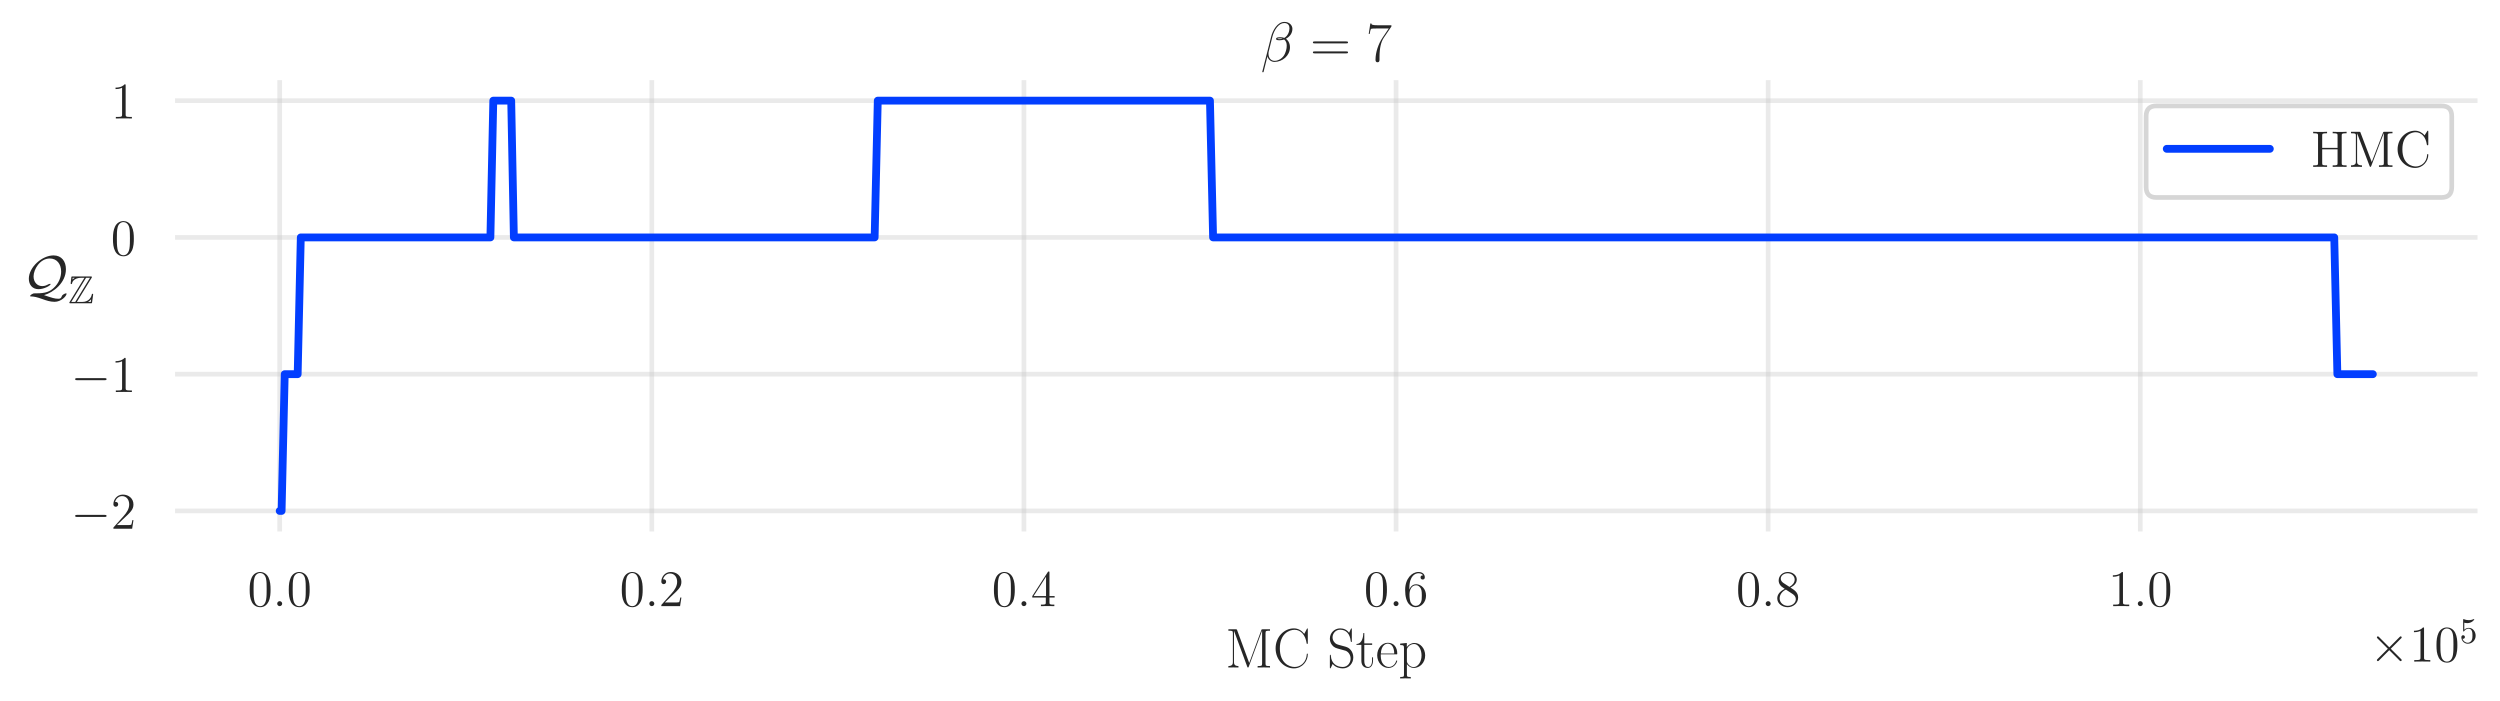
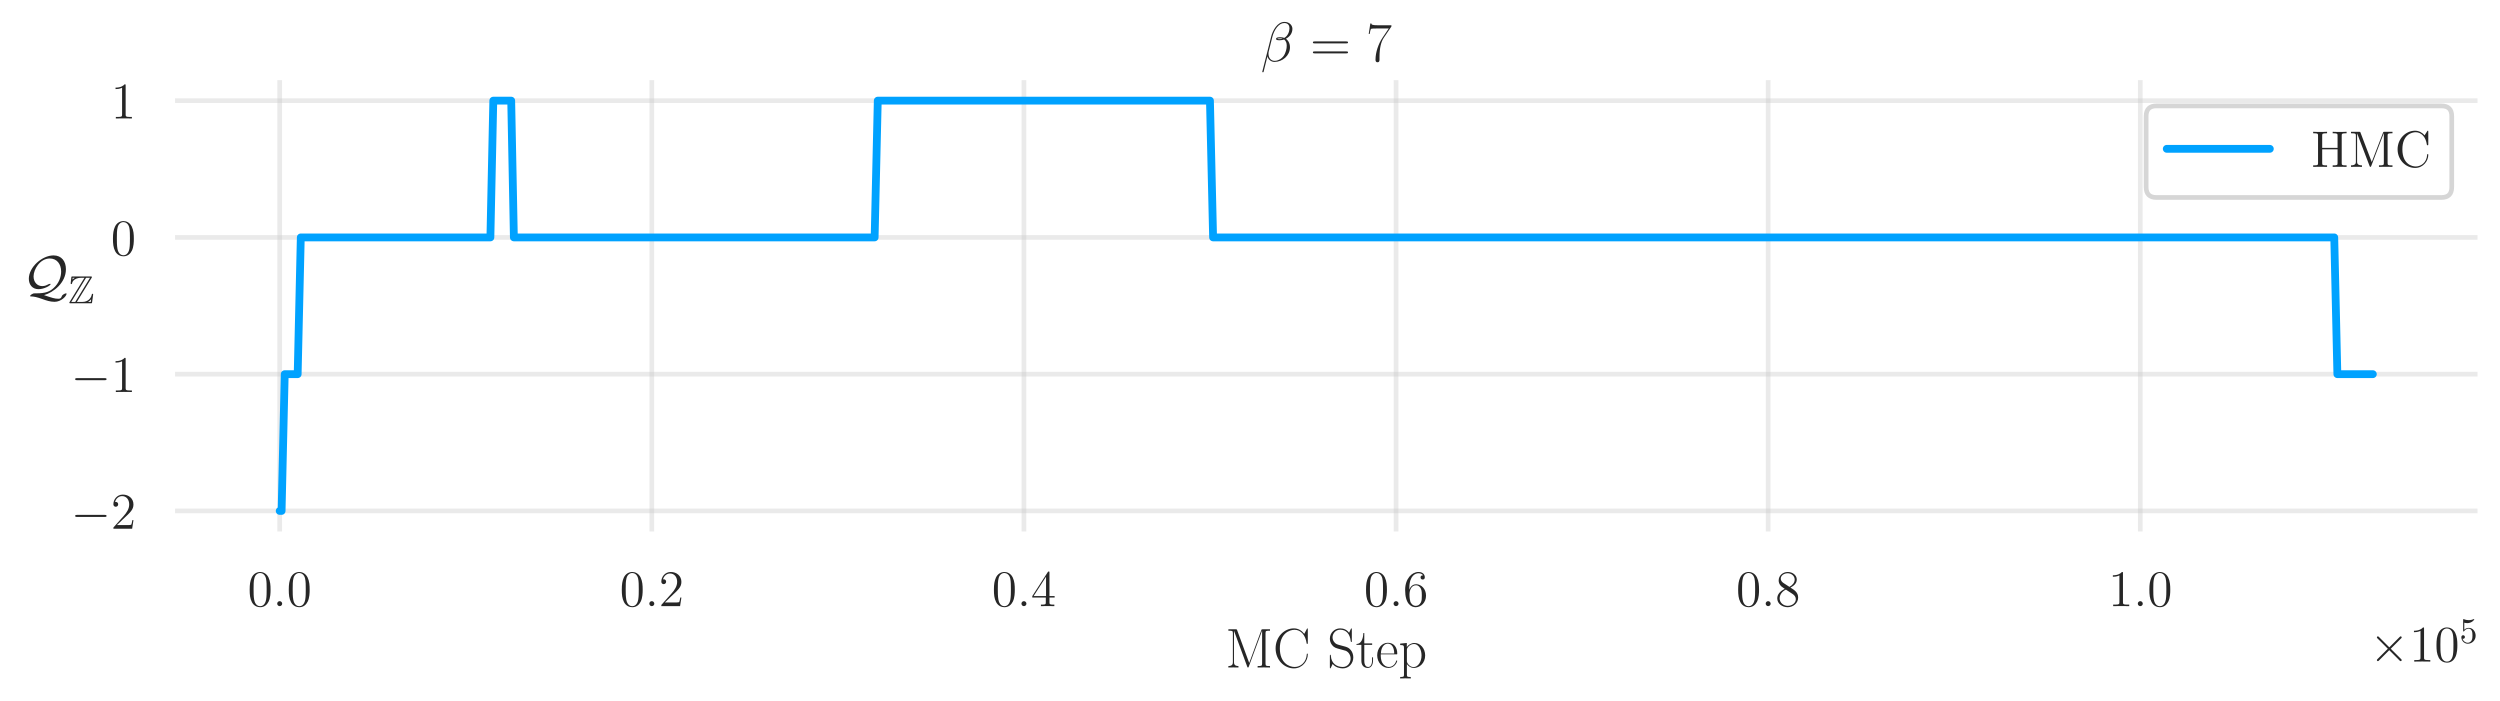
<svg xmlns="http://www.w3.org/2000/svg" xmlns:xlink="http://www.w3.org/1999/xlink" width="800.4pt" height="224.4pt" viewBox="0 0 800.4 224.4" version="1.1">
  <defs>
    <g>
      <symbol overflow="visible" id="glyph0-0">
        <path style="stroke:none;" d="" />
      </symbol>
      <symbol overflow="visible" id="glyph0-1">
        <path style="stroke:none;" d="M 7.359 -5.266 C 7.359 -6.625 7.281 -7.953 6.688 -9.203 C 6.016 -10.562 4.828 -10.938 4.031 -10.938 C 3.078 -10.938 1.906 -10.453 1.297 -9.094 C 0.844 -8.047 0.672 -7.031 0.672 -5.266 C 0.672 -3.672 0.781 -2.469 1.375 -1.297 C 2.016 -0.047 3.156 0.344 4.016 0.344 C 5.438 0.344 6.266 -0.516 6.734 -1.469 C 7.328 -2.703 7.359 -4.312 7.359 -5.266 Z M 4.016 0.016 C 3.484 0.016 2.422 -0.281 2.109 -2.078 C 1.922 -3.062 1.922 -4.312 1.922 -5.453 C 1.922 -6.812 1.922 -8.016 2.188 -8.984 C 2.469 -10.094 3.297 -10.609 4.016 -10.609 C 4.641 -10.609 5.594 -10.219 5.906 -8.812 C 6.109 -7.875 6.109 -6.578 6.109 -5.453 C 6.109 -4.359 6.109 -3.109 5.938 -2.109 C 5.625 -0.297 4.594 0.016 4.016 0.016 Z M 4.016 0.016 " />
      </symbol>
      <symbol overflow="visible" id="glyph0-2">
        <path style="stroke:none;" d="M 7.234 -2.766 L 6.875 -2.766 C 6.828 -2.484 6.688 -1.578 6.531 -1.312 C 6.406 -1.172 5.469 -1.172 4.984 -1.172 L 1.938 -1.172 C 2.391 -1.547 3.391 -2.594 3.812 -2.984 C 6.312 -5.297 7.234 -6.141 7.234 -7.781 C 7.234 -9.672 5.734 -10.938 3.828 -10.938 C 1.922 -10.938 0.812 -9.297 0.812 -7.891 C 0.812 -7.047 1.531 -7.047 1.578 -7.047 C 1.922 -7.047 2.344 -7.297 2.344 -7.828 C 2.344 -8.281 2.031 -8.594 1.578 -8.594 C 1.438 -8.594 1.391 -8.594 1.344 -8.578 C 1.656 -9.703 2.547 -10.453 3.609 -10.453 C 5.016 -10.453 5.875 -9.281 5.875 -7.781 C 5.875 -6.375 5.062 -5.156 4.125 -4.109 L 0.812 -0.391 L 0.812 0 L 6.812 0 Z M 7.234 -2.766 " />
      </symbol>
      <symbol overflow="visible" id="glyph0-3">
        <path style="stroke:none;" d="M 5.938 -10.703 C 5.938 -11.016 5.938 -11.094 5.703 -11.094 C 5.578 -11.094 5.516 -11.094 5.391 -10.891 L 0.438 -3.219 L 0.438 -2.75 L 4.766 -2.75 L 4.766 -1.25 C 4.766 -0.641 4.734 -0.484 3.531 -0.484 L 3.203 -0.484 L 3.203 0 C 3.578 -0.031 4.875 -0.031 5.344 -0.031 C 5.797 -0.031 7.125 -0.031 7.5 0 L 7.5 -0.484 L 7.172 -0.484 C 5.984 -0.484 5.938 -0.641 5.938 -1.25 L 5.938 -2.75 L 7.594 -2.75 L 7.594 -3.219 L 5.938 -3.219 Z M 4.844 -9.422 L 4.844 -3.219 L 0.859 -3.219 Z M 4.844 -9.422 " />
      </symbol>
      <symbol overflow="visible" id="glyph0-4">
        <path style="stroke:none;" d="M 2.016 -5.719 C 2.016 -9.875 4.047 -10.531 4.938 -10.531 C 5.516 -10.531 6.109 -10.359 6.422 -9.859 C 6.234 -9.859 5.609 -9.859 5.609 -9.188 C 5.609 -8.828 5.859 -8.516 6.281 -8.516 C 6.688 -8.516 6.969 -8.766 6.969 -9.234 C 6.969 -10.094 6.344 -10.938 4.922 -10.938 C 2.844 -10.938 0.672 -8.812 0.672 -5.188 C 0.672 -0.672 2.641 0.344 4.047 0.344 C 5.828 0.344 7.359 -1.219 7.359 -3.359 C 7.359 -5.547 5.828 -7 4.188 -7 C 2.734 -7 2.188 -5.734 2.016 -5.281 Z M 4.047 -0.094 C 3.016 -0.094 2.516 -1.016 2.359 -1.359 C 2.219 -1.797 2.062 -2.594 2.062 -3.75 C 2.062 -5.047 2.641 -6.672 4.125 -6.672 C 5.031 -6.672 5.5 -6.062 5.75 -5.5 C 6.016 -4.891 6.016 -4.078 6.016 -3.375 C 6.016 -2.531 6.016 -1.797 5.703 -1.172 C 5.297 -0.375 4.703 -0.094 4.047 -0.094 Z M 4.047 -0.094 " />
      </symbol>
      <symbol overflow="visible" id="glyph0-5">
        <path style="stroke:none;" d="M 4.891 -5.938 C 5.719 -6.375 6.922 -7.141 6.922 -8.516 C 6.922 -9.938 5.547 -10.938 4.031 -10.938 C 2.406 -10.938 1.125 -9.734 1.125 -8.234 C 1.125 -7.672 1.281 -7.125 1.75 -6.562 C 1.922 -6.344 1.938 -6.328 3.094 -5.516 C 1.5 -4.781 0.672 -3.688 0.672 -2.484 C 0.672 -0.734 2.328 0.344 4.016 0.344 C 5.828 0.344 7.359 -1 7.359 -2.734 C 7.359 -4.406 6.188 -5.141 4.891 -5.938 Z M 2.656 -7.406 C 2.453 -7.562 1.797 -7.984 1.797 -8.797 C 1.797 -9.859 2.906 -10.531 4.016 -10.531 C 5.188 -10.531 6.25 -9.688 6.25 -8.5 C 6.25 -7.5 5.516 -6.688 4.562 -6.172 Z M 3.438 -5.297 L 5.422 -4 C 5.859 -3.719 6.609 -3.203 6.609 -2.203 C 6.609 -0.953 5.344 -0.094 4.031 -0.094 C 2.625 -0.094 1.438 -1.125 1.438 -2.484 C 1.438 -3.766 2.359 -4.797 3.438 -5.297 Z M 3.438 -5.297 " />
      </symbol>
      <symbol overflow="visible" id="glyph0-6">
        <path style="stroke:none;" d="M 4.734 -10.531 C 4.734 -10.922 4.734 -10.938 4.406 -10.938 C 4.016 -10.484 3.188 -9.875 1.5 -9.875 L 1.5 -9.406 C 1.875 -9.406 2.703 -9.406 3.594 -9.828 L 3.594 -1.266 C 3.594 -0.672 3.547 -0.484 2.109 -0.484 L 1.594 -0.484 L 1.594 0 C 2.031 -0.031 3.625 -0.031 4.172 -0.031 C 4.719 -0.031 6.297 -0.031 6.734 0 L 6.734 -0.484 L 6.234 -0.484 C 4.781 -0.484 4.734 -0.672 4.734 -1.266 Z M 4.734 -10.531 " />
      </symbol>
      <symbol overflow="visible" id="glyph0-7">
        <path style="stroke:none;" d="M 9.812 -9.984 C 9.812 -10.578 9.859 -10.75 11.047 -10.75 L 11.375 -10.75 L 11.375 -11.234 C 10.984 -11.188 9.625 -11.188 9.156 -11.188 C 8.656 -11.188 7.312 -11.188 6.922 -11.234 L 6.922 -10.75 L 7.25 -10.75 C 8.438 -10.75 8.484 -10.578 8.484 -9.984 L 8.484 -6.078 L 3.562 -6.078 L 3.562 -9.984 C 3.562 -10.578 3.609 -10.75 4.797 -10.75 L 5.125 -10.75 L 5.125 -11.234 C 4.734 -11.188 3.391 -11.188 2.906 -11.188 C 2.422 -11.188 1.062 -11.188 0.672 -11.234 L 0.672 -10.75 L 1 -10.75 C 2.188 -10.75 2.234 -10.578 2.234 -9.984 L 2.234 -1.25 C 2.234 -0.641 2.188 -0.484 1 -0.484 L 0.672 -0.484 L 0.672 0 C 1.062 -0.031 2.422 -0.031 2.891 -0.031 C 3.391 -0.031 4.734 -0.031 5.125 0 L 5.125 -0.484 L 4.797 -0.484 C 3.609 -0.484 3.562 -0.641 3.562 -1.25 L 3.562 -5.609 L 8.484 -5.609 L 8.484 -1.25 C 8.484 -0.641 8.438 -0.484 7.25 -0.484 L 6.922 -0.484 L 6.922 0 C 7.312 -0.031 8.656 -0.031 9.141 -0.031 C 9.625 -0.031 10.984 -0.031 11.375 0 L 11.375 -0.484 L 11.047 -0.484 C 9.859 -0.484 9.812 -0.641 9.812 -1.25 Z M 9.812 -9.984 " />
      </symbol>
      <symbol overflow="visible" id="glyph0-8">
        <path style="stroke:none;" d="M 3.781 -10.922 C 3.672 -11.234 3.656 -11.234 3.266 -11.234 L 0.719 -11.234 L 0.719 -10.75 L 1.047 -10.75 C 2.234 -10.75 2.281 -10.578 2.281 -9.984 L 2.281 -1.688 C 2.281 -1.25 2.281 -0.484 0.719 -0.484 L 0.719 0 C 1.156 -0.031 2.016 -0.031 2.484 -0.031 C 2.938 -0.031 3.812 -0.031 4.234 0 L 4.234 -0.484 C 2.672 -0.484 2.672 -1.25 2.672 -1.688 L 2.672 -10.672 L 2.703 -10.672 L 6.656 -0.312 C 6.719 -0.125 6.766 0 6.938 0 C 7.078 0 7.125 -0.078 7.219 -0.328 L 11.203 -10.75 L 11.234 -10.75 L 11.234 -1.25 C 11.234 -0.641 11.172 -0.484 10 -0.484 L 9.672 -0.484 L 9.672 0 C 10.047 -0.031 11.359 -0.031 11.828 -0.031 C 12.312 -0.031 13.625 -0.031 14 0 L 14 -0.484 L 13.672 -0.484 C 12.5 -0.484 12.438 -0.641 12.438 -1.25 L 12.438 -9.984 C 12.438 -10.578 12.5 -10.75 13.672 -10.75 L 14 -10.75 L 14 -11.234 L 11.453 -11.234 C 11.094 -11.234 11.078 -11.203 10.953 -10.891 L 7.359 -1.547 Z M 3.781 -10.922 " />
      </symbol>
      <symbol overflow="visible" id="glyph0-9">
        <path style="stroke:none;" d="M 10.719 -11.188 C 10.719 -11.484 10.719 -11.578 10.547 -11.578 C 10.453 -11.578 10.438 -11.547 10.344 -11.375 L 9.531 -10.078 C 8.797 -11 7.672 -11.578 6.5 -11.578 C 3.484 -11.578 0.891 -8.969 0.891 -5.625 C 0.891 -2.219 3.516 0.344 6.5 0.344 C 9.188 0.344 10.719 -2 10.719 -3.812 C 10.719 -4 10.719 -4.094 10.531 -4.094 C 10.375 -4.094 10.359 -4.016 10.359 -3.891 C 10.203 -1.281 8.297 -0.125 6.703 -0.125 C 5.562 -0.125 2.422 -0.828 2.422 -5.625 C 2.422 -10.375 5.5 -11.094 6.688 -11.094 C 8.422 -11.094 9.922 -9.625 10.25 -7.172 C 10.297 -6.969 10.297 -6.922 10.484 -6.922 C 10.719 -6.922 10.719 -6.969 10.719 -7.297 Z M 10.719 -11.188 " />
      </symbol>
      <symbol overflow="visible" id="glyph1-0">
        <path style="stroke:none;" d="" />
      </symbol>
      <symbol overflow="visible" id="glyph1-1">
        <path style="stroke:none;" d="M 3.031 -0.781 C 3.031 -1.266 2.625 -1.594 2.234 -1.594 C 1.766 -1.594 1.438 -1.203 1.438 -0.812 C 1.438 -0.328 1.828 0 2.219 0 C 2.703 0 3.031 -0.391 3.031 -0.781 Z M 3.031 -0.781 " />
      </symbol>
      <symbol overflow="visible" id="glyph2-0">
        <path style="stroke:none;" d="" />
      </symbol>
      <symbol overflow="visible" id="glyph2-1">
        <path style="stroke:none;" d="M 3.75 -11.969 C 3.641 -12.234 3.625 -12.25 3.25 -12.25 L 0.953 -12.25 L 0.953 -11.781 C 2.188 -11.781 2.391 -11.781 2.391 -10.984 L 2.391 -1.766 C 2.391 -1.312 2.391 -0.469 0.953 -0.469 L 0.953 0 C 1.359 -0.031 2.109 -0.031 2.562 -0.031 C 3.016 -0.031 3.766 -0.031 4.172 0 L 4.172 -0.469 C 2.75 -0.469 2.75 -1.312 2.75 -1.766 L 2.75 -11.719 L 2.766 -11.719 L 6.984 -0.281 C 7.047 -0.109 7.078 0 7.234 0 C 7.375 0 7.406 -0.109 7.484 -0.281 L 11.734 -11.797 L 11.75 -11.797 L 11.75 -1.281 C 11.75 -0.469 11.547 -0.469 10.312 -0.469 L 10.312 0 C 10.797 -0.031 11.766 -0.031 12.281 -0.031 C 12.812 -0.031 13.797 -0.031 14.281 0 L 14.281 -0.469 C 13.047 -0.469 12.844 -0.469 12.844 -1.281 L 12.844 -10.984 C 12.844 -11.781 13.047 -11.781 14.281 -11.781 L 14.281 -12.25 L 12 -12.25 C 11.625 -12.25 11.609 -12.234 11.5 -11.969 L 7.625 -1.453 Z M 3.75 -11.969 " />
      </symbol>
      <symbol overflow="visible" id="glyph2-2">
        <path style="stroke:none;" d="M 11.141 -12.172 C 11.141 -12.5 11.125 -12.516 11.016 -12.516 C 10.938 -12.516 10.922 -12.5 10.797 -12.281 L 10.016 -10.781 C 9.125 -11.891 8.047 -12.531 6.672 -12.531 C 3.609 -12.531 0.828 -9.828 0.828 -6.141 C 0.828 -2.406 3.609 0.281 6.688 0.281 C 9.438 0.281 11.141 -2.141 11.141 -4.203 C 11.141 -4.375 11.141 -4.453 10.984 -4.453 C 10.828 -4.453 10.828 -4.391 10.812 -4.234 C 10.672 -1.719 8.875 -0.172 6.938 -0.172 C 5.109 -0.172 2.188 -1.469 2.188 -6.141 C 2.188 -10.812 5.172 -12.078 6.906 -12.078 C 8.938 -12.078 10.406 -10.312 10.75 -7.828 C 10.781 -7.609 10.781 -7.562 10.938 -7.562 C 11.141 -7.562 11.141 -7.609 11.141 -7.922 Z M 11.141 -12.172 " />
      </symbol>
      <symbol overflow="visible" id="glyph2-3">
        <path style="stroke:none;" d="M 7.859 -12.172 C 7.859 -12.5 7.844 -12.516 7.734 -12.516 C 7.625 -12.516 7.594 -12.453 7.516 -12.281 L 6.984 -11.109 C 6.297 -12.094 5.25 -12.531 4.125 -12.531 C 2.297 -12.531 0.828 -11.078 0.828 -9.25 C 0.828 -8.703 0.953 -7.906 1.562 -7.156 C 2.219 -6.328 2.859 -6.188 4.281 -5.812 C 4.828 -5.672 5.719 -5.438 5.906 -5.359 C 6.922 -4.938 7.469 -3.859 7.469 -2.859 C 7.469 -1.562 6.547 -0.172 4.984 -0.172 C 3.062 -0.172 1.281 -1.25 1.141 -3.766 C 1.125 -4.047 1.109 -4.078 0.984 -4.078 C 0.844 -4.078 0.828 -4.047 0.828 -3.688 L 0.828 -0.078 C 0.828 0.25 0.844 0.266 0.953 0.266 C 1.078 0.266 1.109 0.172 1.359 -0.375 C 1.375 -0.438 1.375 -0.469 1.719 -1.141 C 2.625 0.031 4.125 0.281 4.984 0.281 C 6.938 0.281 8.328 -1.344 8.328 -3.25 C 8.328 -4.172 7.984 -4.891 7.781 -5.219 C 7.031 -6.375 6.219 -6.578 5.359 -6.797 C 5.234 -6.859 5.203 -6.859 4.203 -7.109 C 3.234 -7.359 2.812 -7.484 2.375 -7.969 C 1.859 -8.516 1.688 -9.094 1.688 -9.672 C 1.688 -10.828 2.625 -12.109 4.141 -12.109 C 6.047 -12.109 7.234 -10.766 7.5 -8.516 C 7.547 -8.203 7.562 -8.172 7.688 -8.172 C 7.859 -8.172 7.859 -8.234 7.859 -8.531 Z M 7.859 -12.172 " />
      </symbol>
      <symbol overflow="visible" id="glyph2-4">
        <path style="stroke:none;" d="M 2.703 -7.25 L 5.219 -7.25 L 5.219 -7.719 L 2.703 -7.719 L 2.703 -11.031 L 2.391 -11.031 C 2.344 -9.188 1.719 -7.562 0.203 -7.531 L 0.203 -7.25 L 1.766 -7.25 L 1.766 -2.203 C 1.766 -1.859 1.766 0.141 3.844 0.141 C 4.891 0.141 5.5 -0.891 5.5 -2.219 L 5.5 -3.25 L 5.188 -3.25 L 5.188 -2.234 C 5.188 -1 4.703 -0.172 3.953 -0.172 C 3.422 -0.172 2.703 -0.531 2.703 -2.172 Z M 2.703 -7.25 " />
      </symbol>
      <symbol overflow="visible" id="glyph2-5">
        <path style="stroke:none;" d="M 6.828 -4.219 C 6.906 -4.281 6.906 -4.328 6.906 -4.5 C 6.906 -6.328 5.938 -7.922 3.891 -7.922 C 1.984 -7.922 0.484 -6.109 0.484 -3.906 C 0.484 -1.578 2.188 0.141 4.094 0.141 C 6.094 0.141 6.891 -1.766 6.891 -2.141 C 6.891 -2.266 6.781 -2.266 6.75 -2.266 C 6.625 -2.266 6.594 -2.219 6.531 -2.016 C 6.141 -0.797 5.141 -0.172 4.219 -0.172 C 3.438 -0.172 2.672 -0.609 2.188 -1.406 C 1.625 -2.312 1.625 -3.375 1.625 -4.219 Z M 1.656 -4.484 C 1.781 -7.062 3.156 -7.641 3.875 -7.641 C 5.094 -7.641 5.922 -6.5 5.938 -4.484 Z M 1.656 -4.484 " />
      </symbol>
      <symbol overflow="visible" id="glyph2-6">
        <path style="stroke:none;" d="M 3.953 3.031 C 2.797 3.031 2.719 2.953 2.719 2.266 L 2.719 -1.094 C 3.25 -0.344 4 0.141 4.953 0.141 C 6.75 0.141 8.562 -1.438 8.562 -3.875 C 8.562 -6.141 7 -7.859 5.141 -7.859 C 4.078 -7.859 3.188 -7.266 2.688 -6.547 L 2.688 -7.859 L 0.562 -7.656 L 0.562 -7.188 C 1.609 -7.188 1.781 -7.078 1.781 -6.219 L 1.781 2.266 C 1.781 2.938 1.703 3.031 0.562 3.031 L 0.562 3.5 C 0.984 3.469 1.781 3.469 2.234 3.469 C 2.703 3.469 3.516 3.469 3.953 3.5 Z M 2.719 -5.625 C 2.719 -5.891 2.719 -6.266 3.422 -6.922 C 3.516 -7 4.125 -7.531 5.016 -7.531 C 6.328 -7.531 7.406 -5.906 7.406 -3.859 C 7.406 -1.812 6.266 -0.141 4.844 -0.141 C 4.203 -0.141 3.5 -0.453 2.953 -1.297 C 2.719 -1.688 2.719 -1.797 2.719 -2.078 Z M 2.719 -5.625 " />
      </symbol>
      <symbol overflow="visible" id="glyph2-7">
        <path style="stroke:none;" d="M 11.531 -5.766 C 11.797 -5.766 12.078 -5.766 12.078 -6.062 C 12.078 -6.391 11.766 -6.391 11.469 -6.391 L 1.438 -6.391 C 1.125 -6.391 0.828 -6.391 0.828 -6.062 C 0.828 -5.766 1.094 -5.766 1.359 -5.766 Z M 11.469 -2.562 C 11.766 -2.562 12.078 -2.562 12.078 -2.891 C 12.078 -3.188 11.797 -3.188 11.531 -3.188 L 1.359 -3.188 C 1.094 -3.188 0.828 -3.188 0.828 -2.891 C 0.828 -2.562 1.125 -2.562 1.438 -2.562 Z M 11.469 -2.562 " />
      </symbol>
      <symbol overflow="visible" id="glyph2-8">
        <path style="stroke:none;" d="M 8.094 -11.172 L 8.094 -11.562 L 3.875 -11.562 C 1.781 -11.562 1.734 -11.797 1.672 -12.141 L 1.344 -12.141 L 0.828 -8.797 L 1.141 -8.797 C 1.203 -9.125 1.328 -10.047 1.547 -10.391 C 1.656 -10.531 2.984 -10.531 3.281 -10.531 L 7.234 -10.531 L 5.234 -7.562 C 3.906 -5.578 3 -2.891 3 -0.531 C 3 -0.328 3 0.281 3.641 0.281 C 4.281 0.281 4.281 -0.328 4.281 -0.562 L 4.281 -1.375 C 4.281 -4.328 4.797 -6.266 5.609 -7.5 Z M 8.094 -11.172 " />
      </symbol>
      <symbol overflow="visible" id="glyph3-0">
        <path style="stroke:none;" d="" />
      </symbol>
      <symbol overflow="visible" id="glyph3-1">
        <path style="stroke:none;" d="M 6.391 -4.562 L 3.109 -7.844 C 2.906 -8.031 2.875 -8.078 2.75 -8.078 C 2.578 -8.078 2.422 -7.922 2.422 -7.734 C 2.422 -7.625 2.453 -7.594 2.625 -7.406 L 5.922 -4.109 L 2.625 -0.812 C 2.453 -0.625 2.422 -0.594 2.422 -0.484 C 2.422 -0.297 2.578 -0.141 2.75 -0.141 C 2.875 -0.141 2.906 -0.188 3.109 -0.375 L 6.375 -3.656 L 9.781 -0.25 C 9.812 -0.234 9.922 -0.141 10.031 -0.141 C 10.219 -0.141 10.359 -0.297 10.359 -0.484 C 10.359 -0.516 10.359 -0.578 10.312 -0.656 C 10.297 -0.688 7.672 -3.266 6.859 -4.109 L 9.859 -7.125 C 9.938 -7.219 10.188 -7.438 10.281 -7.531 C 10.297 -7.562 10.359 -7.625 10.359 -7.734 C 10.359 -7.922 10.219 -8.078 10.031 -8.078 C 9.891 -8.078 9.828 -8 9.656 -7.828 Z M 6.391 -4.562 " />
      </symbol>
      <symbol overflow="visible" id="glyph3-2">
        <path style="stroke:none;" d="M 10.828 -3.781 C 11.109 -3.781 11.406 -3.781 11.406 -4.109 C 11.406 -4.438 11.109 -4.438 10.828 -4.438 L 1.938 -4.438 C 1.656 -4.438 1.359 -4.438 1.359 -4.109 C 1.359 -3.781 1.656 -3.781 1.938 -3.781 Z M 10.828 -3.781 " />
      </symbol>
      <symbol overflow="visible" id="glyph4-0">
        <path style="stroke:none;" d="" />
      </symbol>
      <symbol overflow="visible" id="glyph4-1">
        <path style="stroke:none;" d="M 5.156 -2.312 C 5.156 -3.688 4.219 -4.828 2.984 -4.828 C 2.422 -4.828 1.938 -4.641 1.516 -4.25 L 1.516 -6.484 C 1.75 -6.422 2.125 -6.344 2.5 -6.344 C 3.906 -6.344 4.719 -7.391 4.719 -7.531 C 4.719 -7.594 4.688 -7.656 4.594 -7.656 C 4.594 -7.656 4.562 -7.656 4.516 -7.625 C 4.281 -7.516 3.719 -7.297 2.938 -7.297 C 2.484 -7.297 1.953 -7.375 1.422 -7.609 C 1.328 -7.641 1.297 -7.641 1.281 -7.641 C 1.156 -7.641 1.156 -7.562 1.156 -7.375 L 1.156 -3.969 C 1.156 -3.766 1.156 -3.672 1.328 -3.672 C 1.406 -3.672 1.422 -3.703 1.469 -3.766 C 1.594 -3.953 2.031 -4.578 2.953 -4.578 C 3.547 -4.578 3.844 -4.047 3.938 -3.844 C 4.109 -3.422 4.141 -2.969 4.141 -2.391 C 4.141 -1.984 4.141 -1.297 3.859 -0.812 C 3.594 -0.375 3.156 -0.062 2.641 -0.062 C 1.797 -0.062 1.141 -0.672 0.938 -1.359 C 0.984 -1.344 1.016 -1.328 1.141 -1.328 C 1.516 -1.328 1.719 -1.625 1.719 -1.891 C 1.719 -2.172 1.516 -2.469 1.141 -2.469 C 0.984 -2.469 0.578 -2.375 0.578 -1.844 C 0.578 -0.859 1.375 0.25 2.656 0.25 C 3.984 0.25 5.156 -0.844 5.156 -2.312 Z M 5.156 -2.312 " />
      </symbol>
      <symbol overflow="visible" id="glyph5-0">
        <path style="stroke:none;" d="" />
      </symbol>
      <symbol overflow="visible" id="glyph5-1">
        <path style="stroke:none;" d="M 4 -0.5 C 3.656 -0.5 3.469 -0.5 3.016 -0.234 C 2.875 -0.141 2.438 0.141 2.438 0.359 C 2.438 0.484 2.531 0.484 2.625 0.484 C 3.828 0.531 4.562 0.703 6.344 1.328 C 7.594 1.781 8.859 2.219 10.281 2.219 C 12.375 2.219 14.109 0.375 14.109 -0.359 C 14.109 -0.453 14.047 -0.5 13.953 -0.5 C 13.781 -0.5 13.406 -0.359 13.109 -0.156 C 12.703 0.109 12.656 0.234 12.578 0.469 C 12.328 1.188 11.953 1.234 11.469 1.234 C 10.281 1.234 9.469 0.953 6.891 0.078 C 9.984 -0.812 13.906 -3.906 13.906 -8.234 C 13.906 -10.672 12.578 -12.641 9.938 -12.641 C 6.281 -12.641 2.031 -8.891 2.031 -5.172 C 2.031 -3.266 3.156 -1.828 5.141 -1.828 C 6.953 -1.828 9 -3.016 9 -3.438 C 9 -3.547 8.875 -3.547 8.812 -3.547 C 8.562 -3.547 8.25 -3.375 8 -3.25 C 7.266 -2.828 6.516 -2.812 6.328 -2.812 C 4.719 -2.812 3.547 -4.078 3.547 -5.922 C 3.547 -8.156 5.578 -11.656 8.75 -11.656 C 11.016 -11.656 12.375 -9.859 12.375 -7.484 C 12.375 -5.703 11.641 -3.672 9.938 -2.172 C 8.766 -1.109 7.469 -0.5 4.516 -0.5 Z M 4 -0.5 " />
      </symbol>
      <symbol overflow="visible" id="glyph6-0">
        <path style="stroke:none;" d="" />
      </symbol>
      <symbol overflow="visible" id="glyph6-1">
        <path style="stroke:none;" d="M 7.484 -8.141 C 7.594 -8.312 7.594 -8.328 7.594 -8.375 C 7.594 -8.594 7.406 -8.594 7.172 -8.594 L 1.438 -8.594 C 1.031 -8.594 1.031 -8.562 0.984 -8.234 L 0.797 -6.531 L 0.781 -6.375 C 0.781 -6.203 0.922 -6.141 1 -6.141 C 1.109 -6.141 1.188 -6.219 1.219 -6.328 C 1.266 -6.625 1.375 -7.172 2.141 -7.656 C 2.859 -8.125 3.734 -8.156 4.172 -8.156 L 5.188 -8.156 L 0.469 -0.453 C 0.344 -0.281 0.344 -0.266 0.344 -0.219 C 0.344 0 0.547 0 0.781 0 L 7.219 0 C 7.594 0 7.594 -0.031 7.641 -0.344 L 7.984 -2.828 C 7.984 -2.969 7.859 -3.047 7.766 -3.047 C 7.578 -3.047 7.547 -2.922 7.516 -2.672 C 7.297 -1.641 6.328 -0.438 4.547 -0.438 L 2.766 -0.438 Z M 1.422 -8.156 L 2.078 -8.156 L 2.078 -8.141 C 1.75 -7.953 1.5 -7.734 1.359 -7.594 Z M 5.703 -8.156 L 6.969 -8.156 L 2.25 -0.438 L 0.969 -0.438 Z M 6.359 -0.453 C 6.719 -0.656 7.031 -0.922 7.328 -1.281 C 7.297 -1.031 7.281 -0.891 7.219 -0.438 L 6.359 -0.438 Z M 6.359 -0.453 " />
      </symbol>
      <symbol overflow="visible" id="glyph7-0">
        <path style="stroke:none;" d="" />
      </symbol>
      <symbol overflow="visible" id="glyph7-1">
        <path style="stroke:none;" d="M 10.156 -10.438 C 10.156 -11.516 9.234 -12.641 7.609 -12.641 C 5.297 -12.641 3.828 -9.812 3.359 -7.953 L 0.516 3.297 C 0.484 3.438 0.594 3.484 0.688 3.484 C 0.812 3.484 0.891 3.469 0.922 3.375 L 2.172 -1.656 C 2.344 -0.641 3.344 0.172 4.391 0.172 C 6.953 0.172 9.375 -1.828 9.375 -4.5 C 9.375 -5.188 9.219 -5.859 8.844 -6.438 C 8.625 -6.781 8.359 -7.031 8.078 -7.25 C 9.359 -7.922 10.156 -9.016 10.156 -10.438 Z M 7.031 -7.266 C 6.75 -7.156 6.453 -7.125 6.109 -7.125 C 5.859 -7.125 5.625 -7.109 5.312 -7.203 C 5.484 -7.344 5.766 -7.375 6.141 -7.375 C 6.453 -7.375 6.781 -7.344 7.031 -7.266 Z M 9.219 -10.594 C 9.219 -9.609 8.734 -8.172 7.562 -7.516 C 7.234 -7.641 6.766 -7.734 6.375 -7.734 C 5.984 -7.734 4.922 -7.766 4.922 -7.188 C 4.922 -6.703 5.906 -6.766 6.203 -6.766 C 6.672 -6.766 7.078 -6.875 7.516 -7 C 8.094 -6.531 8.344 -5.922 8.344 -5.016 C 8.344 -3.984 8.047 -3.141 7.719 -2.375 C 7.125 -1.047 5.719 -0.172 4.484 -0.172 C 3.172 -0.172 2.5 -1.219 2.5 -2.438 C 2.5 -2.594 2.5 -2.828 2.562 -3.109 L 3.734 -7.828 C 4.328 -10.172 5.828 -12.281 7.562 -12.281 C 8.859 -12.281 9.219 -11.391 9.219 -10.594 Z M 9.219 -10.594 " />
      </symbol>
    </g>
    <clipPath id="clip1">
      <path d="M 0 0 L 800.398 0 L 800.398 224.398 L 0 224.398 Z M 0 0 " />
    </clipPath>
    <clipPath id="clip2">
      <path d="M 88 25.652 L 91 25.652 L 91 170.145 L 88 170.145 Z M 88 25.652 " />
    </clipPath>
    <clipPath id="clip3">
      <path d="M 207 25.652 L 210 25.652 L 210 170.145 L 207 170.145 Z M 207 25.652 " />
    </clipPath>
    <clipPath id="clip4">
      <path d="M 327 25.652 L 329 25.652 L 329 170.145 L 327 170.145 Z M 327 25.652 " />
    </clipPath>
    <clipPath id="clip5">
      <path d="M 446 25.652 L 448 25.652 L 448 170.145 L 446 170.145 Z M 446 25.652 " />
    </clipPath>
    <clipPath id="clip6">
      <path d="M 565 25.652 L 567 25.652 L 567 170.145 L 565 170.145 Z M 565 25.652 " />
    </clipPath>
    <clipPath id="clip7">
      <path d="M 684 25.652 L 686 25.652 L 686 170.145 L 684 170.145 Z M 684 25.652 " />
    </clipPath>
    <clipPath id="clip8">
      <path d="M 56.039 162 L 793.199 162 L 793.199 165 L 56.039 165 Z M 56.039 162 " />
    </clipPath>
    <clipPath id="clip9">
      <path d="M 56.039 119 L 793.199 119 L 793.199 121 L 56.039 121 Z M 56.039 119 " />
    </clipPath>
    <clipPath id="clip10">
      <path d="M 56.039 75 L 793.199 75 L 793.199 77 L 56.039 77 Z M 56.039 75 " />
    </clipPath>
    <clipPath id="clip11">
      <path d="M 56.039 31 L 793.199 31 L 793.199 33 L 56.039 33 Z M 56.039 31 " />
    </clipPath>
    <clipPath id="clip12">
      <path d="M 665 12 L 800.398 12 L 800.398 85 L 665 85 Z M 665 12 " />
    </clipPath>
  </defs>
  <g id="surface1">
    <g clip-path="url(#clip1)" clip-rule="nonzero">
      <path style=" stroke:none;fill-rule:nonzero;fill:rgb(100%,100%,100%);fill-opacity:1;" d="M 0 224.398 L 800.398 224.398 L 800.398 0 L 0 0 Z M 0 224.398 " />
    </g>
    <path style=" stroke:none;fill-rule:nonzero;fill:rgb(100%,100%,100%);fill-opacity:1;" d="M 56.039 170.145 L 793.199 170.145 L 793.199 25.652 L 56.039 25.652 Z M 56.039 170.145 " />
    <g clip-path="url(#clip2)" clip-rule="nonzero">
      <path style="fill:none;stroke-width:1.5;stroke-linecap:round;stroke-linejoin:round;stroke:rgb(79.999%,79.999%,79.999%);stroke-opacity:0.4;stroke-miterlimit:10;" d="M 89.547 54.255 L 89.547 198.747 " transform="matrix(1,0,0,-1,0,224.3995)" />
    </g>
    <g style="fill:rgb(14.999%,14.999%,14.999%);fill-opacity:1;">
      <use xlink:href="#glyph0-1" x="79.264" y="194.062" />
    </g>
    <g style="fill:rgb(14.999%,14.999%,14.999%);fill-opacity:1;">
      <use xlink:href="#glyph1-1" x="87.312" y="194.062" />
    </g>
    <g style="fill:rgb(14.999%,14.999%,14.999%);fill-opacity:1;">
      <use xlink:href="#glyph0-1" x="91.783" y="194.062" />
    </g>
    <g clip-path="url(#clip3)" clip-rule="nonzero">
      <path style="fill:none;stroke-width:1.5;stroke-linecap:round;stroke-linejoin:round;stroke:rgb(79.999%,79.999%,79.999%);stroke-opacity:0.4;stroke-miterlimit:10;" d="M 208.684 54.255 L 208.684 198.747 " transform="matrix(1,0,0,-1,0,224.3995)" />
    </g>
    <g style="fill:rgb(14.999%,14.999%,14.999%);fill-opacity:1;">
      <use xlink:href="#glyph0-1" x="198.402" y="194.062" />
    </g>
    <g style="fill:rgb(14.999%,14.999%,14.999%);fill-opacity:1;">
      <use xlink:href="#glyph1-1" x="206.45" y="194.062" />
    </g>
    <g style="fill:rgb(14.999%,14.999%,14.999%);fill-opacity:1;">
      <use xlink:href="#glyph0-2" x="210.921" y="194.062" />
    </g>
    <g clip-path="url(#clip4)" clip-rule="nonzero">
      <path style="fill:none;stroke-width:1.5;stroke-linecap:round;stroke-linejoin:round;stroke:rgb(79.999%,79.999%,79.999%);stroke-opacity:0.4;stroke-miterlimit:10;" d="M 327.824 54.255 L 327.824 198.747 " transform="matrix(1,0,0,-1,0,224.3995)" />
    </g>
    <g style="fill:rgb(14.999%,14.999%,14.999%);fill-opacity:1;">
      <use xlink:href="#glyph0-1" x="317.54" y="194.062" />
    </g>
    <g style="fill:rgb(14.999%,14.999%,14.999%);fill-opacity:1;">
      <use xlink:href="#glyph1-1" x="325.588" y="194.062" />
    </g>
    <g style="fill:rgb(14.999%,14.999%,14.999%);fill-opacity:1;">
      <use xlink:href="#glyph0-3" x="330.059" y="194.062" />
    </g>
    <g clip-path="url(#clip5)" clip-rule="nonzero">
      <path style="fill:none;stroke-width:1.5;stroke-linecap:round;stroke-linejoin:round;stroke:rgb(79.999%,79.999%,79.999%);stroke-opacity:0.4;stroke-miterlimit:10;" d="M 446.961 54.255 L 446.961 198.747 " transform="matrix(1,0,0,-1,0,224.3995)" />
    </g>
    <g style="fill:rgb(14.999%,14.999%,14.999%);fill-opacity:1;">
      <use xlink:href="#glyph0-1" x="436.678" y="194.062" />
    </g>
    <g style="fill:rgb(14.999%,14.999%,14.999%);fill-opacity:1;">
      <use xlink:href="#glyph1-1" x="444.726" y="194.062" />
    </g>
    <g style="fill:rgb(14.999%,14.999%,14.999%);fill-opacity:1;">
      <use xlink:href="#glyph0-4" x="449.197" y="194.062" />
    </g>
    <g clip-path="url(#clip6)" clip-rule="nonzero">
      <path style="fill:none;stroke-width:1.5;stroke-linecap:round;stroke-linejoin:round;stroke:rgb(79.999%,79.999%,79.999%);stroke-opacity:0.4;stroke-miterlimit:10;" d="M 566.098 54.255 L 566.098 198.747 " transform="matrix(1,0,0,-1,0,224.3995)" />
    </g>
    <g style="fill:rgb(14.999%,14.999%,14.999%);fill-opacity:1;">
      <use xlink:href="#glyph0-1" x="555.816" y="194.062" />
    </g>
    <g style="fill:rgb(14.999%,14.999%,14.999%);fill-opacity:1;">
      <use xlink:href="#glyph1-1" x="563.864" y="194.062" />
    </g>
    <g style="fill:rgb(14.999%,14.999%,14.999%);fill-opacity:1;">
      <use xlink:href="#glyph0-5" x="568.335" y="194.062" />
    </g>
    <g clip-path="url(#clip7)" clip-rule="nonzero">
      <path style="fill:none;stroke-width:1.5;stroke-linecap:round;stroke-linejoin:round;stroke:rgb(79.999%,79.999%,79.999%);stroke-opacity:0.4;stroke-miterlimit:10;" d="M 685.238 54.255 L 685.238 198.747 " transform="matrix(1,0,0,-1,0,224.3995)" />
    </g>
    <g style="fill:rgb(14.999%,14.999%,14.999%);fill-opacity:1;">
      <use xlink:href="#glyph0-6" x="674.954" y="194.062" />
    </g>
    <g style="fill:rgb(14.999%,14.999%,14.999%);fill-opacity:1;">
      <use xlink:href="#glyph1-1" x="683.002" y="194.062" />
    </g>
    <g style="fill:rgb(14.999%,14.999%,14.999%);fill-opacity:1;">
      <use xlink:href="#glyph0-1" x="687.473" y="194.062" />
    </g>
    <g style="fill:rgb(14.999%,14.999%,14.999%);fill-opacity:1;">
      <use xlink:href="#glyph2-1" x="392.325" y="213.711" />
      <use xlink:href="#glyph2-2" x="407.568" y="213.711" />
    </g>
    <g style="fill:rgb(14.999%,14.999%,14.999%);fill-opacity:1;">
      <use xlink:href="#glyph2-3" x="424.943" y="213.711" />
      <use xlink:href="#glyph2-4" x="434.089" y="213.711" />
      <use xlink:href="#glyph2-5" x="440.437" y="213.711" />
      <use xlink:href="#glyph2-6" x="447.717" y="213.711" />
    </g>
    <g style="fill:rgb(14.999%,14.999%,14.999%);fill-opacity:1;">
      <use xlink:href="#glyph3-1" x="758.565" y="211.813" />
    </g>
    <g style="fill:rgb(14.999%,14.999%,14.999%);fill-opacity:1;">
      <use xlink:href="#glyph0-6" x="771.35" y="211.813" />
      <use xlink:href="#glyph0-1" x="779.389" y="211.813" />
    </g>
    <g style="fill:rgb(14.999%,14.999%,14.999%);fill-opacity:1;">
      <use xlink:href="#glyph4-1" x="787.446" y="205.847" />
    </g>
    <g clip-path="url(#clip8)" clip-rule="nonzero">
      <path style="fill:none;stroke-width:1.5;stroke-linecap:round;stroke-linejoin:round;stroke:rgb(79.999%,79.999%,79.999%);stroke-opacity:0.4;stroke-miterlimit:10;" d="M 56.039 60.821 L 793.199 60.821 " transform="matrix(1,0,0,-1,0,224.3995)" />
    </g>
    <g style="fill:rgb(14.999%,14.999%,14.999%);fill-opacity:1;">
      <use xlink:href="#glyph3-2" x="22.707" y="169.286" />
    </g>
    <g style="fill:rgb(14.999%,14.999%,14.999%);fill-opacity:1;">
      <use xlink:href="#glyph0-2" x="35.492" y="169.286" />
    </g>
    <g clip-path="url(#clip9)" clip-rule="nonzero">
      <path style="fill:none;stroke-width:1.5;stroke-linecap:round;stroke-linejoin:round;stroke:rgb(79.999%,79.999%,79.999%);stroke-opacity:0.4;stroke-miterlimit:10;" d="M 56.039 104.607 L 793.199 104.607 " transform="matrix(1,0,0,-1,0,224.3995)" />
    </g>
    <g style="fill:rgb(14.999%,14.999%,14.999%);fill-opacity:1;">
      <use xlink:href="#glyph3-2" x="22.707" y="125.5" />
    </g>
    <g style="fill:rgb(14.999%,14.999%,14.999%);fill-opacity:1;">
      <use xlink:href="#glyph0-6" x="35.492" y="125.5" />
    </g>
    <g clip-path="url(#clip10)" clip-rule="nonzero">
      <path style="fill:none;stroke-width:1.5;stroke-linecap:round;stroke-linejoin:round;stroke:rgb(79.999%,79.999%,79.999%);stroke-opacity:0.4;stroke-miterlimit:10;" d="M 56.039 148.392 L 793.199 148.392 " transform="matrix(1,0,0,-1,0,224.3995)" />
    </g>
    <g style="fill:rgb(14.999%,14.999%,14.999%);fill-opacity:1;">
      <use xlink:href="#glyph0-1" x="35.492" y="81.715" />
    </g>
    <g clip-path="url(#clip11)" clip-rule="nonzero">
      <path style="fill:none;stroke-width:1.5;stroke-linecap:round;stroke-linejoin:round;stroke:rgb(79.999%,79.999%,79.999%);stroke-opacity:0.4;stroke-miterlimit:10;" d="M 56.039 192.177 L 793.199 192.177 " transform="matrix(1,0,0,-1,0,224.3995)" />
    </g>
    <g style="fill:rgb(14.999%,14.999%,14.999%);fill-opacity:1;">
      <use xlink:href="#glyph0-6" x="35.492" y="37.929" />
    </g>
    <g style="fill:rgb(14.999%,14.999%,14.999%);fill-opacity:1;">
      <use xlink:href="#glyph5-1" x="7.2" y="94.412" />
    </g>
    <g style="fill:rgb(14.999%,14.999%,14.999%);fill-opacity:1;">
      <use xlink:href="#glyph6-1" x="21.845" y="97.102" />
    </g>
-     <path style="fill:none;stroke-width:2.5;stroke-linecap:round;stroke-linejoin:round;stroke:rgb(0.784%,24.313%,100%);stroke-opacity:1;stroke-miterlimit:10;" d="M 89.547 60.821 L 90.156 60.821 L 91.156 104.607 L 95.301 104.607 L 96.301 148.392 L 157.004 148.392 L 157.934 192.177 L 163.668 192.177 L 164.52 148.392 L 280.023 148.392 L 281.027 192.177 L 387.379 192.177 L 388.383 148.392 L 747.332 148.392 L 748.332 104.607 L 759.691 104.607 " transform="matrix(1,0,0,-1,0,224.3995)" />
+     <path style="fill:none;stroke-width:2.5;stroke-linecap:round;stroke-linejoin:round;stroke:rgb(0,162,255);stroke-opacity:1;stroke-miterlimit:10;" d="M 89.547 60.821 L 90.156 60.821 L 91.156 104.607 L 95.301 104.607 L 96.301 148.392 L 157.004 148.392 L 157.934 192.177 L 163.668 192.177 L 164.52 148.392 L 280.023 148.392 L 281.027 192.177 L 387.379 192.177 L 388.383 148.392 L 747.332 148.392 L 748.332 104.607 L 759.691 104.607 " transform="matrix(1,0,0,-1,0,224.3995)" />
    <g style="fill:rgb(14.999%,14.999%,14.999%);fill-opacity:1;">
      <use xlink:href="#glyph7-1" x="403.619" y="19.653" />
    </g>
    <g style="fill:rgb(14.999%,14.999%,14.999%);fill-opacity:1;">
      <use xlink:href="#glyph2-7" x="419.507" y="19.653" />
    </g>
    <g style="fill:rgb(14.999%,14.999%,14.999%);fill-opacity:1;">
      <use xlink:href="#glyph2-8" x="437.382" y="19.653" />
    </g>
    <path style=" stroke:none;fill-rule:nonzero;fill:rgb(100%,100%,100%);fill-opacity:0.8;" d="M 690.41 63.223 L 781.648 63.223 C 783.848 63.223 784.949 62.121 784.949 59.922 L 784.949 37.203 C 784.949 35.004 783.848 33.902 781.648 33.902 L 690.41 33.902 C 688.211 33.902 687.109 35.004 687.109 37.203 L 687.109 59.922 C 687.109 62.121 688.211 63.223 690.41 63.223 Z M 690.41 63.223 " />
    <g clip-path="url(#clip12)" clip-rule="nonzero">
      <path style="fill:none;stroke-width:1.5;stroke-linecap:butt;stroke-linejoin:miter;stroke:rgb(79.999%,79.999%,79.999%);stroke-opacity:0.8;stroke-miterlimit:10;" d="M 690.41 161.177 L 781.648 161.177 C 783.848 161.177 784.949 162.278 784.949 164.478 L 784.949 187.196 C 784.949 189.396 783.848 190.497 781.648 190.497 L 690.41 190.497 C 688.211 190.497 687.109 189.396 687.109 187.196 L 687.109 164.478 C 687.109 162.278 688.211 161.177 690.41 161.177 Z M 690.41 161.177 " transform="matrix(1,0,0,-1,0,224.3995)" />
    </g>
-     <path style="fill:none;stroke-width:2.5;stroke-linecap:round;stroke-linejoin:round;stroke:rgb(0.784%,24.313%,100%);stroke-opacity:1;stroke-miterlimit:10;" d="M 693.711 176.751 L 726.711 176.751 " transform="matrix(1,0,0,-1,0,224.3995)" />
+     <path style="fill:none;stroke-width:2.5;stroke-linecap:round;stroke-linejoin:round;stroke:rgb(0,162,255);stroke-opacity:1;stroke-miterlimit:10;" d="M 693.711 176.751 L 726.711 176.751 " transform="matrix(1,0,0,-1,0,224.3995)" />
    <g style="fill:rgb(14.999%,14.999%,14.999%);fill-opacity:1;">
      <use xlink:href="#glyph0-7" x="739.91" y="53.425" />
      <use xlink:href="#glyph0-8" x="751.976" y="53.425" />
      <use xlink:href="#glyph0-9" x="766.721" y="53.425" />
    </g>
  </g>
</svg>
